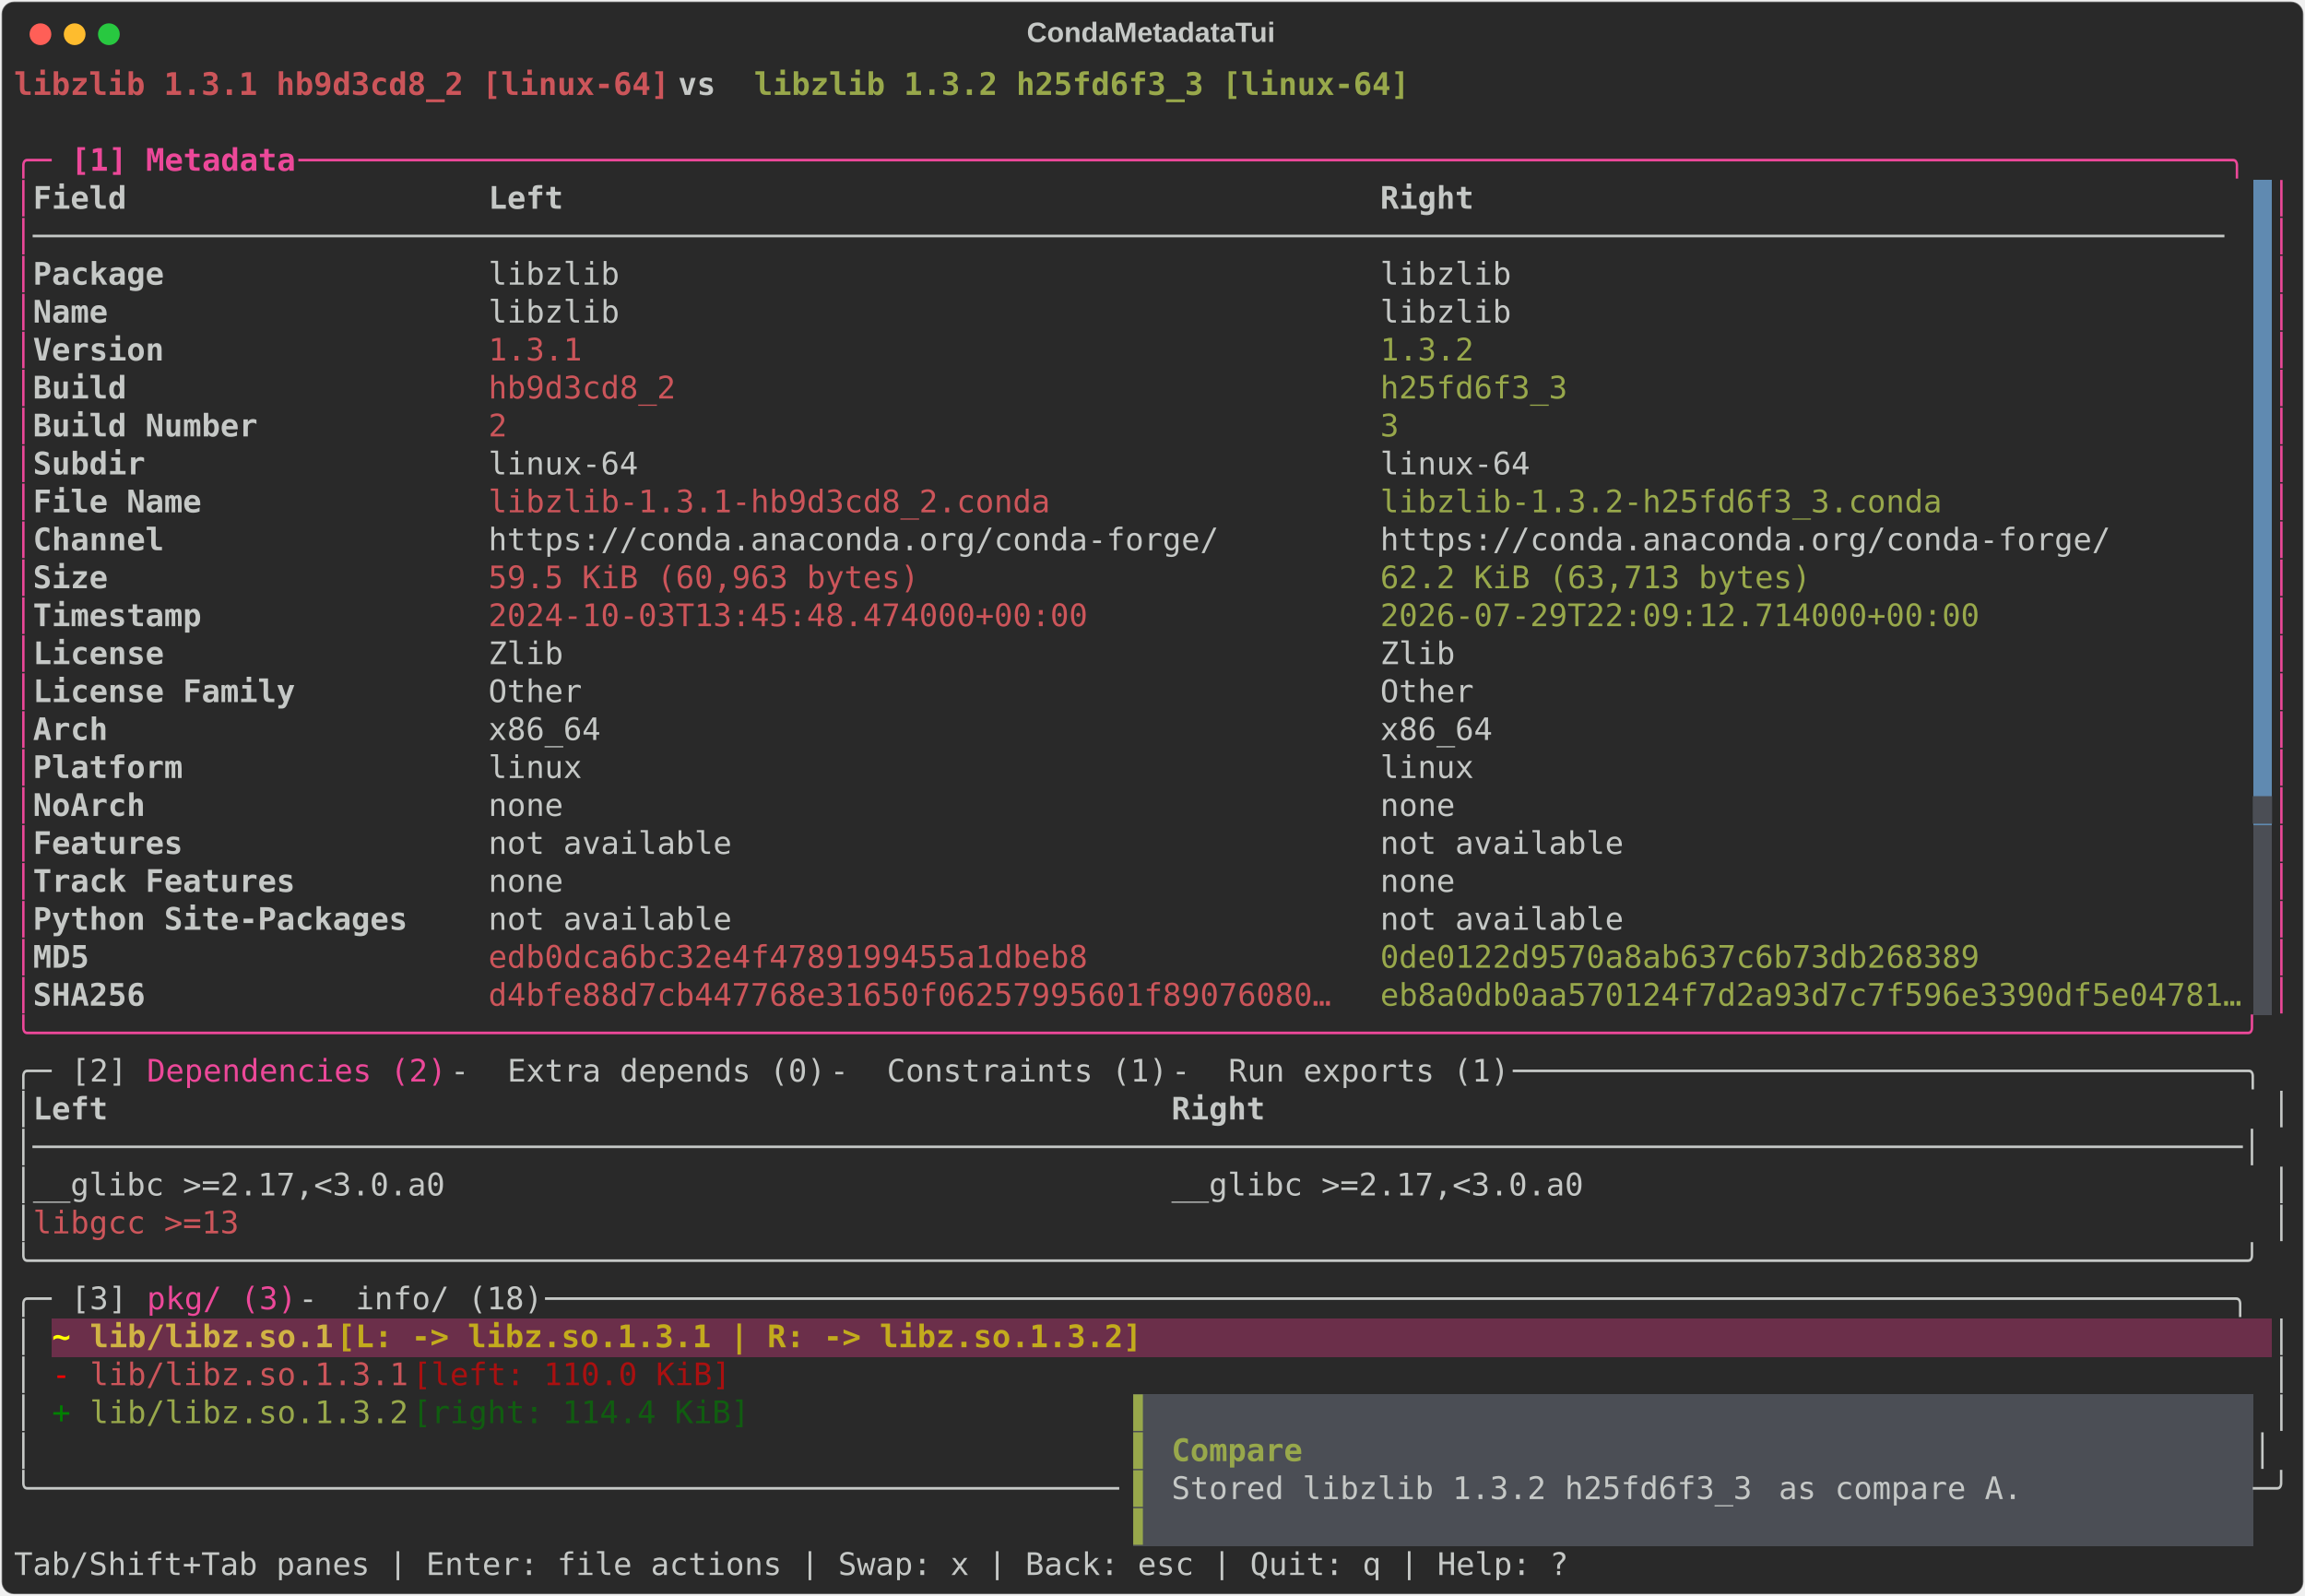
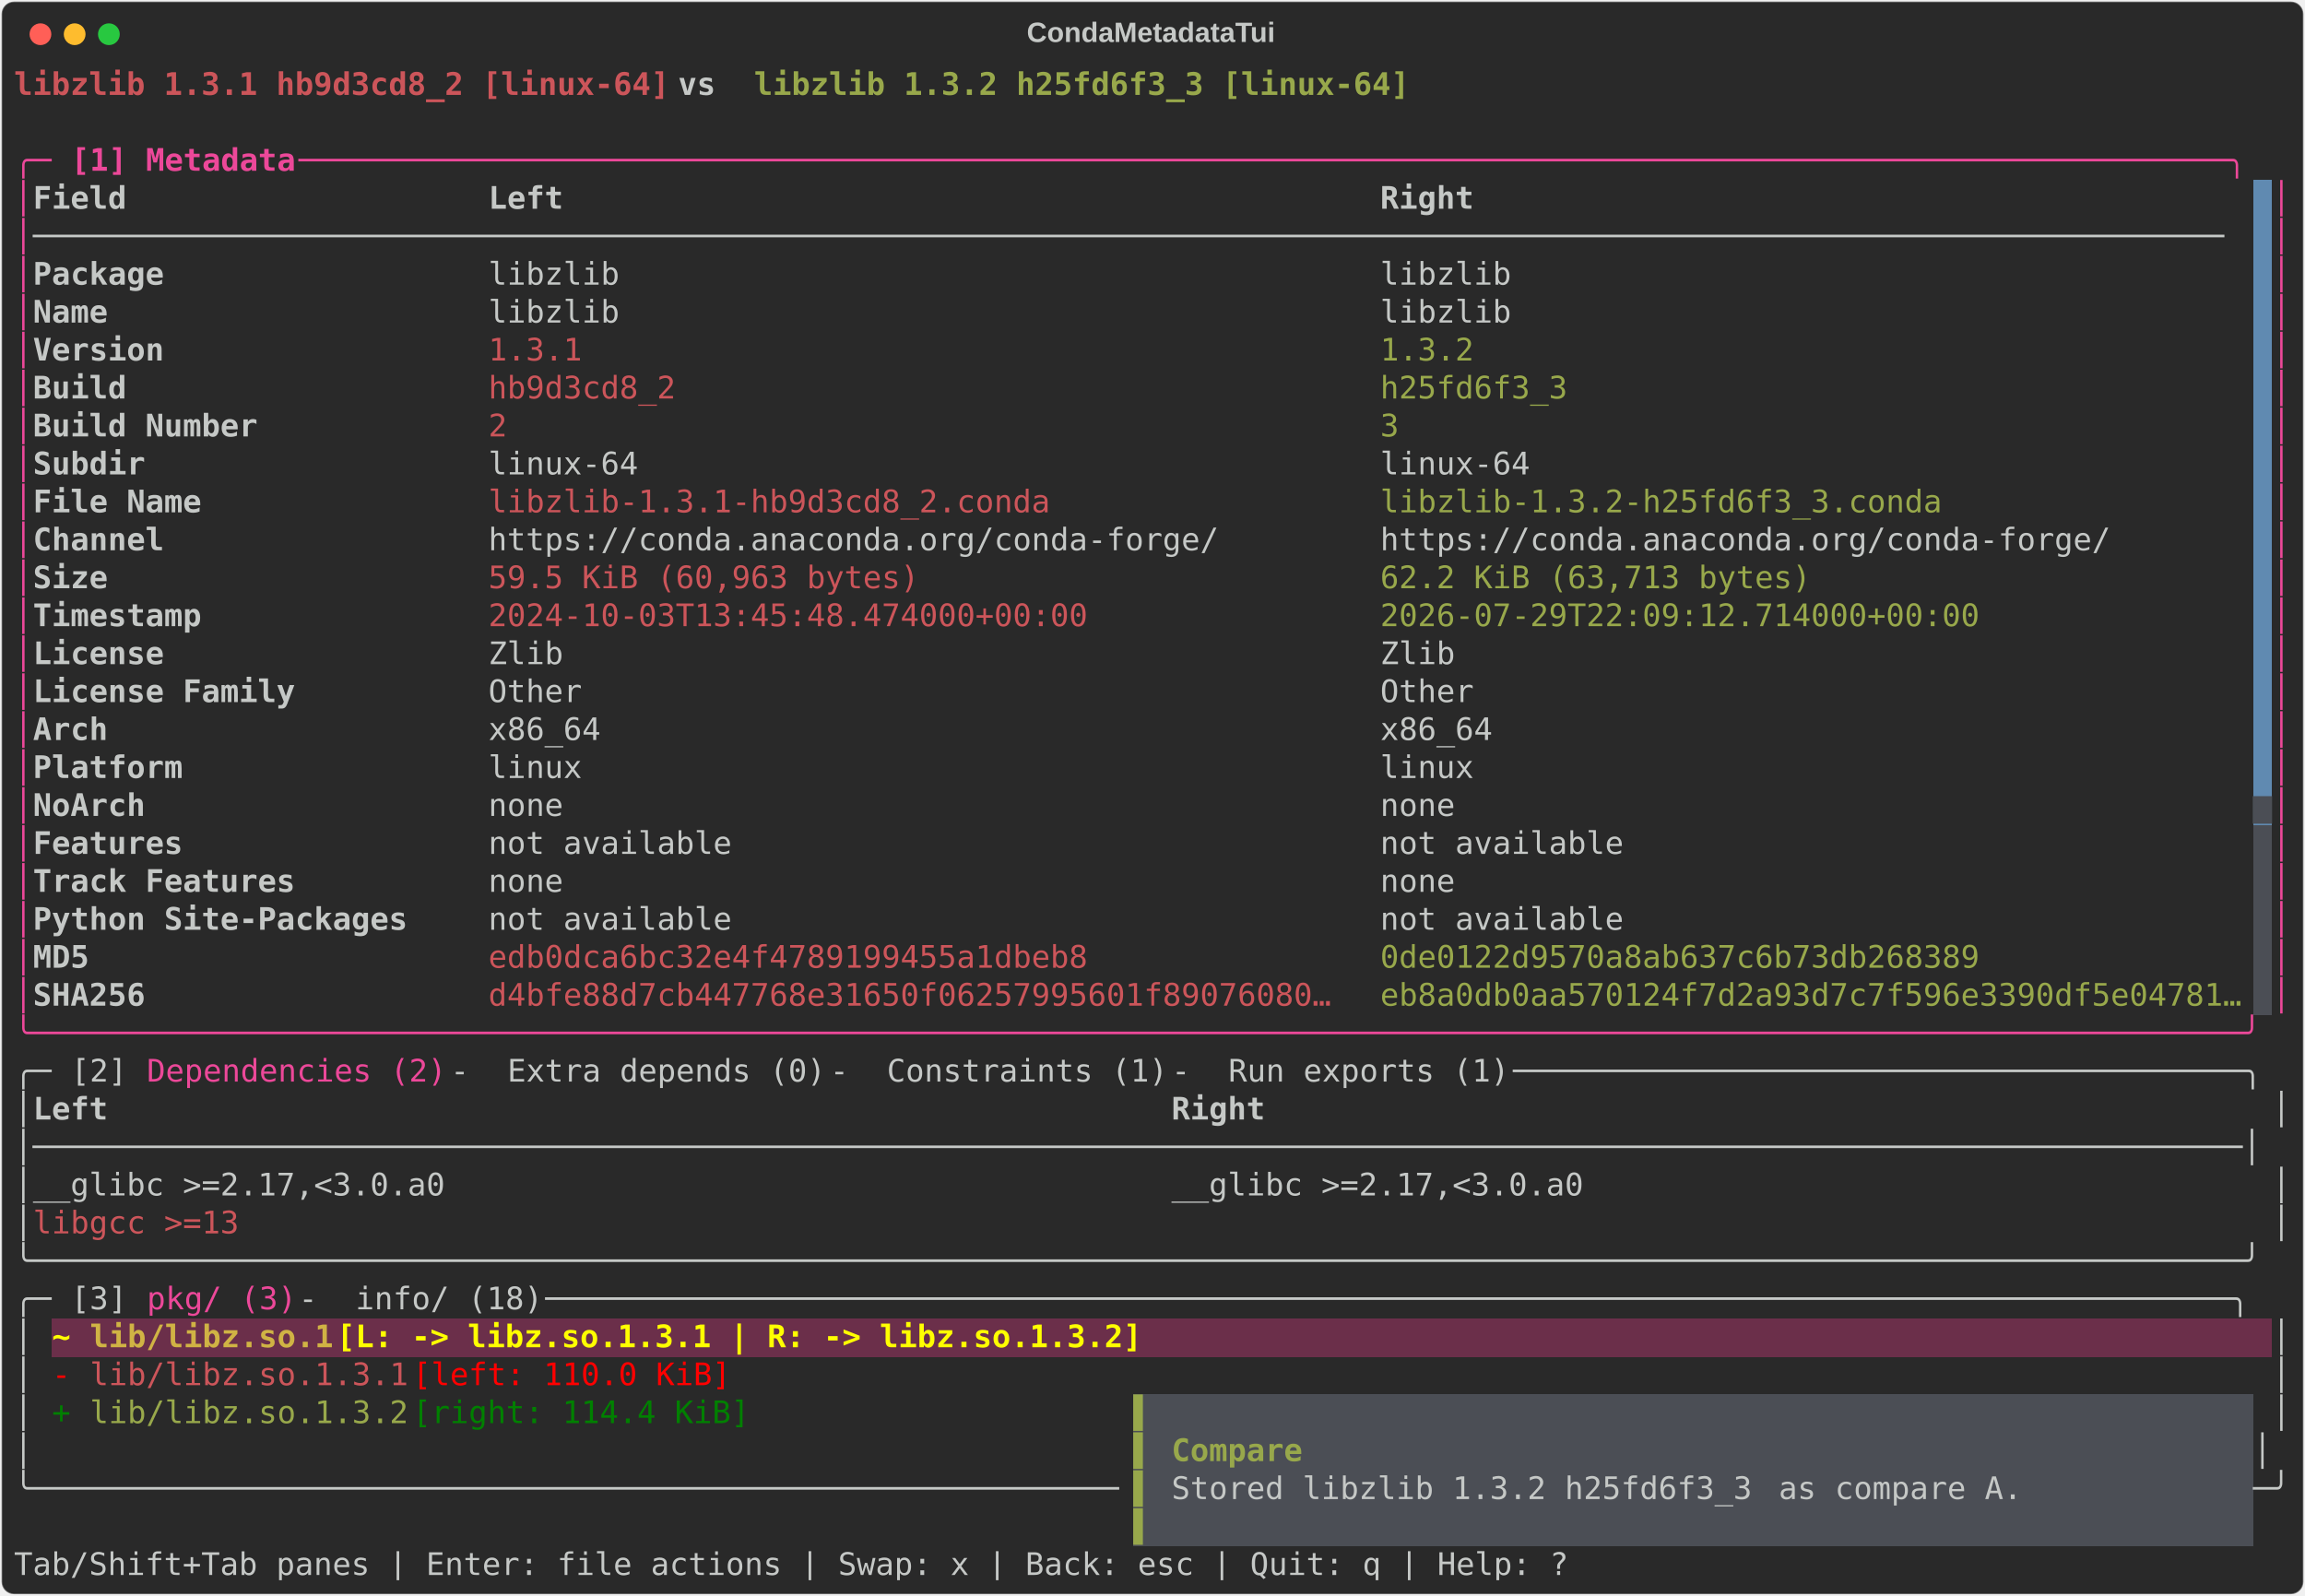
<svg xmlns="http://www.w3.org/2000/svg" class="rich-terminal" viewBox="0 0 1482 1026.0">
  <style>

    @font-face {
        font-family: "Fira Code";
        src: local("FiraCode-Regular"),
                url("https://cdnjs.cloudflare.com/ajax/libs/firacode/6.2.0/woff2/FiraCode-Regular.woff2") format("woff2"),
                url("https://cdnjs.cloudflare.com/ajax/libs/firacode/6.2.0/woff/FiraCode-Regular.woff") format("woff");
        font-style: normal;
        font-weight: 400;
    }
    @font-face {
        font-family: "Fira Code";
        src: local("FiraCode-Bold"),
                url("https://cdnjs.cloudflare.com/ajax/libs/firacode/6.2.0/woff2/FiraCode-Bold.woff2") format("woff2"),
                url("https://cdnjs.cloudflare.com/ajax/libs/firacode/6.2.0/woff/FiraCode-Bold.woff") format("woff");
        font-style: bold;
        font-weight: 700;
    }

    .terminal-matrix {
        font-family: Fira Code, monospace;
        font-size: 20px;
        line-height: 24.4px;
        font-variant-east-asian: full-width;
    }

    .terminal-title {
        font-size: 18px;
        font-weight: bold;
        font-family: arial;
    }

    .terminal-r1 { fill: #cc555a;font-weight: bold }
.terminal-r2 { fill: #c5c8c6;font-weight: bold }
.terminal-r3 { fill: #98a84b;font-weight: bold }
.terminal-r4 { fill: #c5c8c6 }
.terminal-r5 { fill: #ec4899 }
.terminal-r6 { fill: #ec4899;font-weight: bold }
.terminal-r7 { fill: #292929 }
.terminal-r8 { fill: #cc555a }
.terminal-r9 { fill: #98a84b }
.terminal-r10 { fill: #4b4e55 }
.terminal-r11 { fill: #ffff00;font-weight: bold }
.terminal-r12 { fill: #d0b344;font-weight: bold }
- .terminal-r13 { fill: #c3ab1d;font-weight: bold }
- .terminal-r14 { fill: #ffffff;font-weight: bold }
- .terminal-r15 { fill: #ff0000 }
- .terminal-r16 { fill: #a91010 }
- .terminal-r17 { fill: #008000 }
- .terminal-r18 { fill: #105d10 }
+ .terminal-r13 { fill: #ffffff;font-weight: bold }
+ .terminal-r14 { fill: #ff0000 }
+ .terminal-r15 { fill: #008000 }
    </style>
  <defs>
    <clipPath id="terminal-clip-terminal">
      <rect x="0" y="0" width="1463.0" height="975.0" />
    </clipPath>
    <clipPath id="terminal-line-0">
      <rect x="0" y="1.5" width="1464" height="24.65" />
    </clipPath>
    <clipPath id="terminal-line-1">
      <rect x="0" y="25.9" width="1464" height="24.65" />
    </clipPath>
    <clipPath id="terminal-line-2">
      <rect x="0" y="50.3" width="1464" height="24.65" />
    </clipPath>
    <clipPath id="terminal-line-3">
      <rect x="0" y="74.7" width="1464" height="24.65" />
    </clipPath>
    <clipPath id="terminal-line-4">
      <rect x="0" y="99.1" width="1464" height="24.65" />
    </clipPath>
    <clipPath id="terminal-line-5">
      <rect x="0" y="123.5" width="1464" height="24.65" />
    </clipPath>
    <clipPath id="terminal-line-6">
      <rect x="0" y="147.9" width="1464" height="24.65" />
    </clipPath>
    <clipPath id="terminal-line-7">
      <rect x="0" y="172.3" width="1464" height="24.65" />
    </clipPath>
    <clipPath id="terminal-line-8">
      <rect x="0" y="196.7" width="1464" height="24.65" />
    </clipPath>
    <clipPath id="terminal-line-9">
      <rect x="0" y="221.1" width="1464" height="24.65" />
    </clipPath>
    <clipPath id="terminal-line-10">
      <rect x="0" y="245.5" width="1464" height="24.65" />
    </clipPath>
    <clipPath id="terminal-line-11">
      <rect x="0" y="269.9" width="1464" height="24.65" />
    </clipPath>
    <clipPath id="terminal-line-12">
      <rect x="0" y="294.3" width="1464" height="24.65" />
    </clipPath>
    <clipPath id="terminal-line-13">
      <rect x="0" y="318.7" width="1464" height="24.65" />
    </clipPath>
    <clipPath id="terminal-line-14">
      <rect x="0" y="343.1" width="1464" height="24.65" />
    </clipPath>
    <clipPath id="terminal-line-15">
      <rect x="0" y="367.5" width="1464" height="24.65" />
    </clipPath>
    <clipPath id="terminal-line-16">
      <rect x="0" y="391.9" width="1464" height="24.65" />
    </clipPath>
    <clipPath id="terminal-line-17">
      <rect x="0" y="416.3" width="1464" height="24.65" />
    </clipPath>
    <clipPath id="terminal-line-18">
      <rect x="0" y="440.7" width="1464" height="24.65" />
    </clipPath>
    <clipPath id="terminal-line-19">
      <rect x="0" y="465.1" width="1464" height="24.65" />
    </clipPath>
    <clipPath id="terminal-line-20">
      <rect x="0" y="489.5" width="1464" height="24.65" />
    </clipPath>
    <clipPath id="terminal-line-21">
      <rect x="0" y="513.9" width="1464" height="24.65" />
    </clipPath>
    <clipPath id="terminal-line-22">
      <rect x="0" y="538.3" width="1464" height="24.65" />
    </clipPath>
    <clipPath id="terminal-line-23">
      <rect x="0" y="562.7" width="1464" height="24.65" />
    </clipPath>
    <clipPath id="terminal-line-24">
      <rect x="0" y="587.1" width="1464" height="24.65" />
    </clipPath>
    <clipPath id="terminal-line-25">
      <rect x="0" y="611.5" width="1464" height="24.65" />
    </clipPath>
    <clipPath id="terminal-line-26">
      <rect x="0" y="635.9" width="1464" height="24.65" />
    </clipPath>
    <clipPath id="terminal-line-27">
      <rect x="0" y="660.3" width="1464" height="24.65" />
    </clipPath>
    <clipPath id="terminal-line-28">
      <rect x="0" y="684.7" width="1464" height="24.65" />
    </clipPath>
    <clipPath id="terminal-line-29">
      <rect x="0" y="709.1" width="1464" height="24.65" />
    </clipPath>
    <clipPath id="terminal-line-30">
      <rect x="0" y="733.5" width="1464" height="24.65" />
    </clipPath>
    <clipPath id="terminal-line-31">
      <rect x="0" y="757.9" width="1464" height="24.65" />
    </clipPath>
    <clipPath id="terminal-line-32">
      <rect x="0" y="782.3" width="1464" height="24.65" />
    </clipPath>
    <clipPath id="terminal-line-33">
      <rect x="0" y="806.7" width="1464" height="24.65" />
    </clipPath>
    <clipPath id="terminal-line-34">
      <rect x="0" y="831.1" width="1464" height="24.65" />
    </clipPath>
    <clipPath id="terminal-line-35">
      <rect x="0" y="855.5" width="1464" height="24.65" />
    </clipPath>
    <clipPath id="terminal-line-36">
      <rect x="0" y="879.9" width="1464" height="24.65" />
    </clipPath>
    <clipPath id="terminal-line-37">
      <rect x="0" y="904.3" width="1464" height="24.65" />
    </clipPath>
    <clipPath id="terminal-line-38">
      <rect x="0" y="928.7" width="1464" height="24.65" />
    </clipPath>
  </defs>
  <rect fill="#292929" stroke="rgba(255,255,255,0.35)" stroke-width="1" x="1" y="1" width="1480" height="1024" rx="8" />
  <text class="terminal-title" fill="#c5c8c6" text-anchor="middle" x="740" y="27">CondaMetadataTui</text>
  <g transform="translate(26,22)">
    <circle cx="0" cy="0" r="7" fill="#ff5f57" />
    <circle cx="22" cy="0" r="7" fill="#febc2e" />
    <circle cx="44" cy="0" r="7" fill="#28c840" />
  </g>
  <g transform="translate(9, 41)" clip-path="url(#terminal-clip-terminal)">
    <rect fill="#608ab1" x="1439.6" y="74.7" width="12.2" height="24.65" shape-rendering="crispEdges" />
    <rect fill="#608ab1" x="1439.6" y="99.1" width="12.2" height="24.65" shape-rendering="crispEdges" />
    <rect fill="#608ab1" x="1439.6" y="123.5" width="12.2" height="24.65" shape-rendering="crispEdges" />
    <rect fill="#608ab1" x="1439.6" y="147.9" width="12.2" height="24.65" shape-rendering="crispEdges" />
    <rect fill="#608ab1" x="1439.6" y="172.3" width="12.2" height="24.65" shape-rendering="crispEdges" />
    <rect fill="#608ab1" x="1439.6" y="196.7" width="12.2" height="24.65" shape-rendering="crispEdges" />
    <rect fill="#608ab1" x="1439.6" y="221.1" width="12.2" height="24.65" shape-rendering="crispEdges" />
    <rect fill="#608ab1" x="1439.6" y="245.5" width="12.2" height="24.65" shape-rendering="crispEdges" />
    <rect fill="#608ab1" x="1439.6" y="269.9" width="12.2" height="24.65" shape-rendering="crispEdges" />
    <rect fill="#608ab1" x="1439.6" y="294.3" width="12.2" height="24.65" shape-rendering="crispEdges" />
    <rect fill="#608ab1" x="1439.6" y="318.7" width="12.2" height="24.65" shape-rendering="crispEdges" />
    <rect fill="#608ab1" x="1439.6" y="343.1" width="12.2" height="24.65" shape-rendering="crispEdges" />
    <rect fill="#608ab1" x="1439.6" y="367.5" width="12.2" height="24.65" shape-rendering="crispEdges" />
    <rect fill="#608ab1" x="1439.6" y="391.9" width="12.2" height="24.65" shape-rendering="crispEdges" />
    <rect fill="#608ab1" x="1439.6" y="416.3" width="12.2" height="24.65" shape-rendering="crispEdges" />
    <rect fill="#608ab1" x="1439.6" y="440.7" width="12.2" height="24.65" shape-rendering="crispEdges" />
    <rect fill="#608ab1" x="1439.6" y="465.1" width="12.2" height="24.65" shape-rendering="crispEdges" />
    <rect fill="#4b4e55" x="1439.6" y="489.5" width="12.2" height="24.65" shape-rendering="crispEdges" />
    <rect fill="#4b4e55" x="1439.6" y="513.9" width="12.2" height="24.65" shape-rendering="crispEdges" />
    <rect fill="#4b4e55" x="1439.6" y="538.3" width="12.2" height="24.65" shape-rendering="crispEdges" />
    <rect fill="#4b4e55" x="1439.6" y="562.7" width="12.2" height="24.65" shape-rendering="crispEdges" />
    <rect fill="#4b4e55" x="1439.6" y="587.1" width="12.2" height="24.65" shape-rendering="crispEdges" />
    <rect fill="#6b2f4a" x="24.4" y="806.7" width="24.4" height="24.65" shape-rendering="crispEdges" />
    <rect fill="#6b2f4a" x="48.8" y="806.7" width="158.6" height="24.65" shape-rendering="crispEdges" />
    <rect fill="#6b2f4a" x="207.4" y="806.7" width="536.8" height="24.65" shape-rendering="crispEdges" />
    <rect fill="#6b2f4a" x="744.2" y="806.7" width="707.6" height="24.65" shape-rendering="crispEdges" />
    <rect fill="#4b4e55" x="719.8" y="855.5" width="12.2" height="24.65" shape-rendering="crispEdges" />
    <rect fill="#4b4e55" x="732" y="855.5" width="707.6" height="24.65" shape-rendering="crispEdges" />
    <rect fill="#4b4e55" x="719.8" y="879.9" width="12.2" height="24.65" shape-rendering="crispEdges" />
    <rect fill="#4b4e55" x="732" y="879.9" width="12.2" height="24.65" shape-rendering="crispEdges" />
    <rect fill="#4b4e55" x="744.2" y="879.9" width="85.4" height="24.65" shape-rendering="crispEdges" />
    <rect fill="#4b4e55" x="829.6" y="879.9" width="610" height="24.65" shape-rendering="crispEdges" />
    <rect fill="#4b4e55" x="719.8" y="904.3" width="12.2" height="24.65" shape-rendering="crispEdges" />
    <rect fill="#4b4e55" x="732" y="904.3" width="12.2" height="24.65" shape-rendering="crispEdges" />
    <rect fill="#4b4e55" x="744.2" y="904.3" width="390.4" height="24.65" shape-rendering="crispEdges" />
    <rect fill="#4b4e55" x="1134.6" y="904.3" width="170.8" height="24.65" shape-rendering="crispEdges" />
    <rect fill="#4b4e55" x="1305.4" y="904.3" width="134.2" height="24.65" shape-rendering="crispEdges" />
    <rect fill="#4b4e55" x="719.8" y="928.7" width="12.2" height="24.65" shape-rendering="crispEdges" />
    <rect fill="#4b4e55" x="732" y="928.7" width="707.6" height="24.65" shape-rendering="crispEdges" />
    <g class="terminal-matrix">
      <text class="terminal-r1" x="0" y="20" textLength="427" clip-path="url(#terminal-line-0)">libzlib 1.3.1 hb9d3cd8_2 [linux-64]</text>
      <text class="terminal-r2" x="427" y="20" textLength="48.8" clip-path="url(#terminal-line-0)"> vs </text>
      <text class="terminal-r3" x="475.8" y="20" textLength="427" clip-path="url(#terminal-line-0)">libzlib 1.3.2 h25fd6f3_3 [linux-64]</text>
      <text class="terminal-r4" x="1464" y="20" textLength="12.2" clip-path="url(#terminal-line-0)">
</text>
      <text class="terminal-r4" x="1464" y="44.4" textLength="12.2" clip-path="url(#terminal-line-1)">
</text>
      <text class="terminal-r5" x="0" y="68.8" textLength="36.6" clip-path="url(#terminal-line-2)">╭─ </text>
      <text class="terminal-r6" x="36.6" y="68.8" textLength="146.4" clip-path="url(#terminal-line-2)">[1] Metadata</text>
      <text class="terminal-r5" x="183" y="68.8" textLength="1281" clip-path="url(#terminal-line-2)"> ───────────────────────────────────────────────────────────────────────────────────────────────────────╮</text>
      <text class="terminal-r4" x="1464" y="68.8" textLength="12.2" clip-path="url(#terminal-line-2)">
</text>
      <text class="terminal-r5" x="0" y="93.2" textLength="12.2" clip-path="url(#terminal-line-3)">│</text>
      <text class="terminal-r2" x="12.2" y="93.2" textLength="280.6" clip-path="url(#terminal-line-3)">Field                  </text>
      <text class="terminal-r2" x="305" y="93.2" textLength="561.2" clip-path="url(#terminal-line-3)">Left                                          </text>
      <text class="terminal-r2" x="878.4" y="93.2" textLength="561.2" clip-path="url(#terminal-line-3)">Right                                         </text>
      <text class="terminal-r5" x="1451.8" y="93.2" textLength="12.2" clip-path="url(#terminal-line-3)">│</text>
      <text class="terminal-r4" x="1464" y="93.2" textLength="12.2" clip-path="url(#terminal-line-3)">
</text>
      <text class="terminal-r5" x="0" y="117.6" textLength="12.2" clip-path="url(#terminal-line-4)">│</text>
      <text class="terminal-r4" x="12.2" y="117.6" textLength="1427.4" clip-path="url(#terminal-line-4)">─────────────────────────────────────────────────────────────────────────────────────────────────────────────────────</text>
      <text class="terminal-r5" x="1451.8" y="117.6" textLength="12.2" clip-path="url(#terminal-line-4)">│</text>
      <text class="terminal-r4" x="1464" y="117.6" textLength="12.2" clip-path="url(#terminal-line-4)">
</text>
      <text class="terminal-r5" x="0" y="142" textLength="12.2" clip-path="url(#terminal-line-5)">│</text>
      <text class="terminal-r2" x="12.2" y="142" textLength="280.6" clip-path="url(#terminal-line-5)">Package                </text>
      <text class="terminal-r4" x="305" y="142" textLength="549" clip-path="url(#terminal-line-5)">libzlib                                      </text>
      <text class="terminal-r4" x="878.4" y="142" textLength="561.2" clip-path="url(#terminal-line-5)">libzlib                                       </text>
      <text class="terminal-r5" x="1451.8" y="142" textLength="12.2" clip-path="url(#terminal-line-5)">│</text>
      <text class="terminal-r4" x="1464" y="142" textLength="12.2" clip-path="url(#terminal-line-5)">
</text>
      <text class="terminal-r5" x="0" y="166.4" textLength="12.2" clip-path="url(#terminal-line-6)">│</text>
      <text class="terminal-r2" x="12.2" y="166.4" textLength="280.6" clip-path="url(#terminal-line-6)">Name                   </text>
      <text class="terminal-r4" x="305" y="166.4" textLength="549" clip-path="url(#terminal-line-6)">libzlib                                      </text>
      <text class="terminal-r4" x="878.4" y="166.4" textLength="561.2" clip-path="url(#terminal-line-6)">libzlib                                       </text>
      <text class="terminal-r5" x="1451.8" y="166.4" textLength="12.2" clip-path="url(#terminal-line-6)">│</text>
      <text class="terminal-r4" x="1464" y="166.4" textLength="12.2" clip-path="url(#terminal-line-6)">
</text>
      <text class="terminal-r5" x="0" y="190.8" textLength="12.2" clip-path="url(#terminal-line-7)">│</text>
      <text class="terminal-r2" x="12.2" y="190.8" textLength="280.6" clip-path="url(#terminal-line-7)">Version                </text>
      <text class="terminal-r8" x="305" y="190.8" textLength="549" clip-path="url(#terminal-line-7)">1.3.1                                        </text>
      <text class="terminal-r9" x="878.4" y="190.8" textLength="561.2" clip-path="url(#terminal-line-7)">1.3.2                                         </text>
      <text class="terminal-r5" x="1451.8" y="190.8" textLength="12.2" clip-path="url(#terminal-line-7)">│</text>
      <text class="terminal-r4" x="1464" y="190.8" textLength="12.2" clip-path="url(#terminal-line-7)">
</text>
      <text class="terminal-r5" x="0" y="215.2" textLength="12.2" clip-path="url(#terminal-line-8)">│</text>
      <text class="terminal-r2" x="12.2" y="215.2" textLength="280.6" clip-path="url(#terminal-line-8)">Build                  </text>
      <text class="terminal-r8" x="305" y="215.2" textLength="549" clip-path="url(#terminal-line-8)">hb9d3cd8_2                                   </text>
      <text class="terminal-r9" x="878.4" y="215.2" textLength="561.2" clip-path="url(#terminal-line-8)">h25fd6f3_3                                    </text>
      <text class="terminal-r5" x="1451.8" y="215.2" textLength="12.2" clip-path="url(#terminal-line-8)">│</text>
      <text class="terminal-r4" x="1464" y="215.2" textLength="12.2" clip-path="url(#terminal-line-8)">
</text>
      <text class="terminal-r5" x="0" y="239.6" textLength="12.2" clip-path="url(#terminal-line-9)">│</text>
      <text class="terminal-r2" x="12.2" y="239.6" textLength="280.6" clip-path="url(#terminal-line-9)">Build Number           </text>
      <text class="terminal-r8" x="305" y="239.6" textLength="549" clip-path="url(#terminal-line-9)">2                                            </text>
      <text class="terminal-r9" x="878.4" y="239.6" textLength="561.2" clip-path="url(#terminal-line-9)">3                                             </text>
      <text class="terminal-r5" x="1451.8" y="239.6" textLength="12.2" clip-path="url(#terminal-line-9)">│</text>
      <text class="terminal-r4" x="1464" y="239.6" textLength="12.2" clip-path="url(#terminal-line-9)">
</text>
      <text class="terminal-r5" x="0" y="264" textLength="12.2" clip-path="url(#terminal-line-10)">│</text>
      <text class="terminal-r2" x="12.2" y="264" textLength="280.6" clip-path="url(#terminal-line-10)">Subdir                 </text>
      <text class="terminal-r4" x="305" y="264" textLength="549" clip-path="url(#terminal-line-10)">linux-64                                     </text>
      <text class="terminal-r4" x="878.4" y="264" textLength="561.2" clip-path="url(#terminal-line-10)">linux-64                                      </text>
      <text class="terminal-r5" x="1451.8" y="264" textLength="12.2" clip-path="url(#terminal-line-10)">│</text>
      <text class="terminal-r4" x="1464" y="264" textLength="12.2" clip-path="url(#terminal-line-10)">
</text>
      <text class="terminal-r5" x="0" y="288.4" textLength="12.2" clip-path="url(#terminal-line-11)">│</text>
      <text class="terminal-r2" x="12.2" y="288.4" textLength="280.6" clip-path="url(#terminal-line-11)">File Name              </text>
      <text class="terminal-r8" x="305" y="288.4" textLength="549" clip-path="url(#terminal-line-11)">libzlib-1.3.1-hb9d3cd8_2.conda               </text>
      <text class="terminal-r9" x="878.4" y="288.4" textLength="561.2" clip-path="url(#terminal-line-11)">libzlib-1.3.2-h25fd6f3_3.conda                </text>
      <text class="terminal-r5" x="1451.8" y="288.4" textLength="12.2" clip-path="url(#terminal-line-11)">│</text>
      <text class="terminal-r4" x="1464" y="288.4" textLength="12.2" clip-path="url(#terminal-line-11)">
</text>
      <text class="terminal-r5" x="0" y="312.8" textLength="12.2" clip-path="url(#terminal-line-12)">│</text>
      <text class="terminal-r2" x="12.2" y="312.8" textLength="280.6" clip-path="url(#terminal-line-12)">Channel                </text>
      <text class="terminal-r4" x="305" y="312.8" textLength="549" clip-path="url(#terminal-line-12)">https://conda.anaconda.org/conda-forge/      </text>
      <text class="terminal-r4" x="878.4" y="312.8" textLength="561.2" clip-path="url(#terminal-line-12)">https://conda.anaconda.org/conda-forge/       </text>
      <text class="terminal-r5" x="1451.8" y="312.8" textLength="12.2" clip-path="url(#terminal-line-12)">│</text>
      <text class="terminal-r4" x="1464" y="312.8" textLength="12.2" clip-path="url(#terminal-line-12)">
</text>
      <text class="terminal-r5" x="0" y="337.2" textLength="12.2" clip-path="url(#terminal-line-13)">│</text>
      <text class="terminal-r2" x="12.2" y="337.2" textLength="280.6" clip-path="url(#terminal-line-13)">Size                   </text>
      <text class="terminal-r8" x="305" y="337.2" textLength="549" clip-path="url(#terminal-line-13)">59.5 KiB (60,963 bytes)                      </text>
      <text class="terminal-r9" x="878.4" y="337.2" textLength="561.2" clip-path="url(#terminal-line-13)">62.2 KiB (63,713 bytes)                       </text>
      <text class="terminal-r5" x="1451.8" y="337.2" textLength="12.2" clip-path="url(#terminal-line-13)">│</text>
      <text class="terminal-r4" x="1464" y="337.2" textLength="12.2" clip-path="url(#terminal-line-13)">
</text>
      <text class="terminal-r5" x="0" y="361.6" textLength="12.2" clip-path="url(#terminal-line-14)">│</text>
      <text class="terminal-r2" x="12.2" y="361.6" textLength="280.6" clip-path="url(#terminal-line-14)">Timestamp              </text>
      <text class="terminal-r8" x="305" y="361.6" textLength="549" clip-path="url(#terminal-line-14)">2024-10-03T13:45:48.474000+00:00             </text>
      <text class="terminal-r9" x="878.4" y="361.6" textLength="561.2" clip-path="url(#terminal-line-14)">2026-07-29T22:09:12.714000+00:00              </text>
      <text class="terminal-r5" x="1451.8" y="361.6" textLength="12.2" clip-path="url(#terminal-line-14)">│</text>
      <text class="terminal-r4" x="1464" y="361.6" textLength="12.2" clip-path="url(#terminal-line-14)">
</text>
      <text class="terminal-r5" x="0" y="386" textLength="12.2" clip-path="url(#terminal-line-15)">│</text>
      <text class="terminal-r2" x="12.2" y="386" textLength="280.6" clip-path="url(#terminal-line-15)">License                </text>
      <text class="terminal-r4" x="305" y="386" textLength="549" clip-path="url(#terminal-line-15)">Zlib                                         </text>
      <text class="terminal-r4" x="878.4" y="386" textLength="561.2" clip-path="url(#terminal-line-15)">Zlib                                          </text>
      <text class="terminal-r5" x="1451.8" y="386" textLength="12.2" clip-path="url(#terminal-line-15)">│</text>
      <text class="terminal-r4" x="1464" y="386" textLength="12.2" clip-path="url(#terminal-line-15)">
</text>
      <text class="terminal-r5" x="0" y="410.4" textLength="12.2" clip-path="url(#terminal-line-16)">│</text>
      <text class="terminal-r2" x="12.2" y="410.4" textLength="280.6" clip-path="url(#terminal-line-16)">License Family         </text>
      <text class="terminal-r4" x="305" y="410.4" textLength="549" clip-path="url(#terminal-line-16)">Other                                        </text>
      <text class="terminal-r4" x="878.4" y="410.4" textLength="561.2" clip-path="url(#terminal-line-16)">Other                                         </text>
      <text class="terminal-r5" x="1451.8" y="410.4" textLength="12.2" clip-path="url(#terminal-line-16)">│</text>
      <text class="terminal-r4" x="1464" y="410.4" textLength="12.2" clip-path="url(#terminal-line-16)">
</text>
      <text class="terminal-r5" x="0" y="434.8" textLength="12.2" clip-path="url(#terminal-line-17)">│</text>
      <text class="terminal-r2" x="12.2" y="434.8" textLength="280.6" clip-path="url(#terminal-line-17)">Arch                   </text>
      <text class="terminal-r4" x="305" y="434.8" textLength="549" clip-path="url(#terminal-line-17)">x86_64                                       </text>
      <text class="terminal-r4" x="878.4" y="434.8" textLength="561.2" clip-path="url(#terminal-line-17)">x86_64                                        </text>
      <text class="terminal-r5" x="1451.8" y="434.8" textLength="12.2" clip-path="url(#terminal-line-17)">│</text>
      <text class="terminal-r4" x="1464" y="434.8" textLength="12.2" clip-path="url(#terminal-line-17)">
</text>
      <text class="terminal-r5" x="0" y="459.2" textLength="12.2" clip-path="url(#terminal-line-18)">│</text>
      <text class="terminal-r2" x="12.2" y="459.2" textLength="280.6" clip-path="url(#terminal-line-18)">Platform               </text>
      <text class="terminal-r4" x="305" y="459.2" textLength="549" clip-path="url(#terminal-line-18)">linux                                        </text>
      <text class="terminal-r4" x="878.4" y="459.2" textLength="561.2" clip-path="url(#terminal-line-18)">linux                                         </text>
      <text class="terminal-r5" x="1451.8" y="459.2" textLength="12.2" clip-path="url(#terminal-line-18)">│</text>
      <text class="terminal-r4" x="1464" y="459.2" textLength="12.2" clip-path="url(#terminal-line-18)">
</text>
      <text class="terminal-r5" x="0" y="483.6" textLength="12.2" clip-path="url(#terminal-line-19)">│</text>
      <text class="terminal-r2" x="12.2" y="483.6" textLength="280.6" clip-path="url(#terminal-line-19)">NoArch                 </text>
      <text class="terminal-r4" x="305" y="483.6" textLength="549" clip-path="url(#terminal-line-19)">none                                         </text>
      <text class="terminal-r4" x="878.4" y="483.6" textLength="561.2" clip-path="url(#terminal-line-19)">none                                          </text>
      <text class="terminal-r10" x="1439.6" y="483.6" textLength="12.2" clip-path="url(#terminal-line-19)">▆</text>
      <text class="terminal-r5" x="1451.8" y="483.6" textLength="12.2" clip-path="url(#terminal-line-19)">│</text>
      <text class="terminal-r4" x="1464" y="483.6" textLength="12.2" clip-path="url(#terminal-line-19)">
</text>
      <text class="terminal-r5" x="0" y="508" textLength="12.2" clip-path="url(#terminal-line-20)">│</text>
      <text class="terminal-r2" x="12.2" y="508" textLength="280.6" clip-path="url(#terminal-line-20)">Features               </text>
      <text class="terminal-r4" x="305" y="508" textLength="549" clip-path="url(#terminal-line-20)">not available                                </text>
      <text class="terminal-r4" x="878.4" y="508" textLength="561.2" clip-path="url(#terminal-line-20)">not available                                 </text>
      <text class="terminal-r5" x="1451.8" y="508" textLength="12.2" clip-path="url(#terminal-line-20)">│</text>
      <text class="terminal-r4" x="1464" y="508" textLength="12.2" clip-path="url(#terminal-line-20)">
</text>
      <text class="terminal-r5" x="0" y="532.4" textLength="12.2" clip-path="url(#terminal-line-21)">│</text>
      <text class="terminal-r2" x="12.2" y="532.4" textLength="280.6" clip-path="url(#terminal-line-21)">Track Features         </text>
      <text class="terminal-r4" x="305" y="532.4" textLength="549" clip-path="url(#terminal-line-21)">none                                         </text>
      <text class="terminal-r4" x="878.4" y="532.4" textLength="561.2" clip-path="url(#terminal-line-21)">none                                          </text>
      <text class="terminal-r5" x="1451.8" y="532.4" textLength="12.2" clip-path="url(#terminal-line-21)">│</text>
      <text class="terminal-r4" x="1464" y="532.4" textLength="12.2" clip-path="url(#terminal-line-21)">
</text>
      <text class="terminal-r5" x="0" y="556.8" textLength="12.2" clip-path="url(#terminal-line-22)">│</text>
      <text class="terminal-r2" x="12.2" y="556.8" textLength="280.6" clip-path="url(#terminal-line-22)">Python Site-Packages   </text>
      <text class="terminal-r4" x="305" y="556.8" textLength="549" clip-path="url(#terminal-line-22)">not available                                </text>
      <text class="terminal-r4" x="878.4" y="556.8" textLength="561.2" clip-path="url(#terminal-line-22)">not available                                 </text>
      <text class="terminal-r5" x="1451.8" y="556.8" textLength="12.2" clip-path="url(#terminal-line-22)">│</text>
      <text class="terminal-r4" x="1464" y="556.8" textLength="12.2" clip-path="url(#terminal-line-22)">
</text>
      <text class="terminal-r5" x="0" y="581.2" textLength="12.2" clip-path="url(#terminal-line-23)">│</text>
      <text class="terminal-r2" x="12.2" y="581.2" textLength="280.6" clip-path="url(#terminal-line-23)">MD5                    </text>
      <text class="terminal-r8" x="305" y="581.2" textLength="549" clip-path="url(#terminal-line-23)">edb0dca6bc32e4f4789199455a1dbeb8             </text>
      <text class="terminal-r9" x="878.4" y="581.2" textLength="561.2" clip-path="url(#terminal-line-23)">0de0122d9570a8ab637c6b73db268389              </text>
      <text class="terminal-r5" x="1451.8" y="581.2" textLength="12.2" clip-path="url(#terminal-line-23)">│</text>
      <text class="terminal-r4" x="1464" y="581.2" textLength="12.2" clip-path="url(#terminal-line-23)">
</text>
      <text class="terminal-r5" x="0" y="605.6" textLength="12.2" clip-path="url(#terminal-line-24)">│</text>
      <text class="terminal-r2" x="12.2" y="605.6" textLength="280.6" clip-path="url(#terminal-line-24)">SHA256                 </text>
      <text class="terminal-r8" x="305" y="605.6" textLength="549" clip-path="url(#terminal-line-24)">d4bfe88d7cb447768e31650f06257995601f89076080…</text>
      <text class="terminal-r9" x="878.4" y="605.6" textLength="561.2" clip-path="url(#terminal-line-24)">eb8a0db0aa570124f7d2a93d7c7f596e3390df5e04781…</text>
      <text class="terminal-r5" x="1451.8" y="605.6" textLength="12.2" clip-path="url(#terminal-line-24)">│</text>
      <text class="terminal-r4" x="1464" y="605.6" textLength="12.2" clip-path="url(#terminal-line-24)">
</text>
      <text class="terminal-r5" x="0" y="630" textLength="1464" clip-path="url(#terminal-line-25)">╰──────────────────────────────────────────────────────────────────────────────────────────────────────────────────────╯</text>
      <text class="terminal-r4" x="1464" y="630" textLength="12.2" clip-path="url(#terminal-line-25)">
</text>
      <text class="terminal-r4" x="0" y="654.4" textLength="36.6" clip-path="url(#terminal-line-26)">╭─ </text>
      <text class="terminal-r4" x="36.6" y="654.4" textLength="48.8" clip-path="url(#terminal-line-26)">[2] </text>
      <text class="terminal-r5" x="85.4" y="654.4" textLength="195.2" clip-path="url(#terminal-line-26)">Dependencies (2)</text>
      <text class="terminal-r4" x="280.6" y="654.4" textLength="36.6" clip-path="url(#terminal-line-26)"> - </text>
      <text class="terminal-r4" x="317.2" y="654.4" textLength="207.4" clip-path="url(#terminal-line-26)">Extra depends (0)</text>
      <text class="terminal-r4" x="524.6" y="654.4" textLength="36.6" clip-path="url(#terminal-line-26)"> - </text>
      <text class="terminal-r4" x="561.2" y="654.4" textLength="183" clip-path="url(#terminal-line-26)">Constraints (1)</text>
      <text class="terminal-r4" x="744.2" y="654.4" textLength="36.6" clip-path="url(#terminal-line-26)"> - </text>
      <text class="terminal-r4" x="780.8" y="654.4" textLength="183" clip-path="url(#terminal-line-26)">Run exports (1)</text>
      <text class="terminal-r4" x="963.8" y="654.4" textLength="500.2" clip-path="url(#terminal-line-26)"> ───────────────────────────────────────╮</text>
      <text class="terminal-r4" x="1464" y="654.4" textLength="12.2" clip-path="url(#terminal-line-26)">
</text>
      <text class="terminal-r4" x="0" y="678.8" textLength="12.2" clip-path="url(#terminal-line-27)">│</text>
      <text class="terminal-r2" x="12.2" y="678.8" textLength="719.8" clip-path="url(#terminal-line-27)">Left                                                       </text>
      <text class="terminal-r2" x="744.2" y="678.8" textLength="707.6" clip-path="url(#terminal-line-27)">Right                                                     </text>
      <text class="terminal-r4" x="1451.8" y="678.8" textLength="12.2" clip-path="url(#terminal-line-27)">│</text>
      <text class="terminal-r4" x="1464" y="678.8" textLength="12.2" clip-path="url(#terminal-line-27)">
</text>
      <text class="terminal-r4" x="0" y="703.2" textLength="1464" clip-path="url(#terminal-line-28)">│──────────────────────────────────────────────────────────────────────────────────────────────────────────────────────│</text>
      <text class="terminal-r4" x="1464" y="703.2" textLength="12.2" clip-path="url(#terminal-line-28)">
</text>
      <text class="terminal-r4" x="0" y="727.6" textLength="12.2" clip-path="url(#terminal-line-29)">│</text>
      <text class="terminal-r4" x="12.2" y="727.6" textLength="707.6" clip-path="url(#terminal-line-29)">__glibc &gt;=2.17,&lt;3.0.a0                                    </text>
      <text class="terminal-r4" x="744.2" y="727.6" textLength="707.6" clip-path="url(#terminal-line-29)">__glibc &gt;=2.17,&lt;3.0.a0                                    </text>
      <text class="terminal-r4" x="1451.8" y="727.6" textLength="12.2" clip-path="url(#terminal-line-29)">│</text>
      <text class="terminal-r4" x="1464" y="727.6" textLength="12.2" clip-path="url(#terminal-line-29)">
</text>
      <text class="terminal-r4" x="0" y="752" textLength="12.2" clip-path="url(#terminal-line-30)">│</text>
      <text class="terminal-r8" x="12.2" y="752" textLength="707.6" clip-path="url(#terminal-line-30)">libgcc &gt;=13                                               </text>
      <text class="terminal-r4" x="1451.8" y="752" textLength="12.2" clip-path="url(#terminal-line-30)">│</text>
      <text class="terminal-r4" x="1464" y="752" textLength="12.2" clip-path="url(#terminal-line-30)">
</text>
      <text class="terminal-r4" x="0" y="776.4" textLength="1464" clip-path="url(#terminal-line-31)">╰──────────────────────────────────────────────────────────────────────────────────────────────────────────────────────╯</text>
      <text class="terminal-r4" x="1464" y="776.4" textLength="12.2" clip-path="url(#terminal-line-31)">
</text>
      <text class="terminal-r4" x="0" y="800.8" textLength="36.6" clip-path="url(#terminal-line-32)">╭─ </text>
      <text class="terminal-r4" x="36.6" y="800.8" textLength="48.8" clip-path="url(#terminal-line-32)">[3] </text>
      <text class="terminal-r5" x="85.4" y="800.8" textLength="97.6" clip-path="url(#terminal-line-32)">pkg/ (3)</text>
      <text class="terminal-r4" x="183" y="800.8" textLength="36.6" clip-path="url(#terminal-line-32)"> - </text>
      <text class="terminal-r4" x="219.6" y="800.8" textLength="122" clip-path="url(#terminal-line-32)">info/ (18)</text>
      <text class="terminal-r4" x="341.6" y="800.8" textLength="1122.4" clip-path="url(#terminal-line-32)"> ──────────────────────────────────────────────────────────────────────────────────────────╮</text>
      <text class="terminal-r4" x="1464" y="800.8" textLength="12.2" clip-path="url(#terminal-line-32)">
</text>
      <text class="terminal-r4" x="0" y="825.2" textLength="12.2" clip-path="url(#terminal-line-33)">│</text>
      <text class="terminal-r11" x="24.4" y="825.2" textLength="24.4" clip-path="url(#terminal-line-33)">~ </text>
      <text class="terminal-r12" x="48.8" y="825.2" textLength="158.6" clip-path="url(#terminal-line-33)">lib/libz.so.1</text>
-       <text class="terminal-r13" x="207.4" y="825.2" textLength="536.8" clip-path="url(#terminal-line-33)"> [L: -&gt; libz.so.1.3.1 | R: -&gt; libz.so.1.3.2]</text>
+       <text class="terminal-r11" x="207.4" y="825.2" textLength="536.8" clip-path="url(#terminal-line-33)"> [L: -&gt; libz.so.1.3.1 | R: -&gt; libz.so.1.3.2]</text>
      <text class="terminal-r4" x="1451.8" y="825.2" textLength="12.2" clip-path="url(#terminal-line-33)">│</text>
      <text class="terminal-r4" x="1464" y="825.2" textLength="12.2" clip-path="url(#terminal-line-33)">
</text>
      <text class="terminal-r4" x="0" y="849.6" textLength="12.2" clip-path="url(#terminal-line-34)">│</text>
-       <text class="terminal-r15" x="24.4" y="849.6" textLength="24.4" clip-path="url(#terminal-line-34)">- </text>
+       <text class="terminal-r14" x="24.4" y="849.6" textLength="24.4" clip-path="url(#terminal-line-34)">- </text>
      <text class="terminal-r8" x="48.8" y="849.6" textLength="207.4" clip-path="url(#terminal-line-34)">lib/libz.so.1.3.1</text>
-       <text class="terminal-r16" x="256.2" y="849.6" textLength="219.6" clip-path="url(#terminal-line-34)"> [left: 110.0 KiB]</text>
+       <text class="terminal-r14" x="256.2" y="849.6" textLength="219.6" clip-path="url(#terminal-line-34)"> [left: 110.0 KiB]</text>
      <text class="terminal-r4" x="1451.8" y="849.6" textLength="12.2" clip-path="url(#terminal-line-34)">│</text>
      <text class="terminal-r4" x="1464" y="849.6" textLength="12.2" clip-path="url(#terminal-line-34)">
</text>
      <text class="terminal-r4" x="0" y="874" textLength="12.2" clip-path="url(#terminal-line-35)">│</text>
-       <text class="terminal-r17" x="24.4" y="874" textLength="24.4" clip-path="url(#terminal-line-35)">+ </text>
+       <text class="terminal-r15" x="24.4" y="874" textLength="24.4" clip-path="url(#terminal-line-35)">+ </text>
      <text class="terminal-r9" x="48.8" y="874" textLength="207.4" clip-path="url(#terminal-line-35)">lib/libz.so.1.3.2</text>
-       <text class="terminal-r18" x="256.2" y="874" textLength="231.8" clip-path="url(#terminal-line-35)"> [right: 114.4 KiB]</text>
+       <text class="terminal-r15" x="256.2" y="874" textLength="231.8" clip-path="url(#terminal-line-35)"> [right: 114.4 KiB]</text>
      <text class="terminal-r9" x="719.8" y="874" textLength="12.2" clip-path="url(#terminal-line-35)">▌</text>
      <text class="terminal-r4" x="1451.8" y="874" textLength="12.2" clip-path="url(#terminal-line-35)">│</text>
      <text class="terminal-r4" x="1464" y="874" textLength="12.2" clip-path="url(#terminal-line-35)">
</text>
      <text class="terminal-r4" x="0" y="898.4" textLength="12.2" clip-path="url(#terminal-line-36)">│</text>
      <text class="terminal-r9" x="719.8" y="898.4" textLength="12.2" clip-path="url(#terminal-line-36)">▌</text>
      <text class="terminal-r3" x="744.2" y="898.4" textLength="85.4" clip-path="url(#terminal-line-36)">Compare</text>
      <text class="terminal-r4" x="1439.6" y="898.4" textLength="24.4" clip-path="url(#terminal-line-36)"> │</text>
      <text class="terminal-r4" x="1464" y="898.4" textLength="12.2" clip-path="url(#terminal-line-36)">
</text>
      <text class="terminal-r4" x="0" y="922.8" textLength="719.8" clip-path="url(#terminal-line-37)">╰──────────────────────────────────────────────────────────</text>
      <text class="terminal-r9" x="719.8" y="922.8" textLength="12.2" clip-path="url(#terminal-line-37)">▌</text>
      <text class="terminal-r4" x="744.2" y="922.8" textLength="390.4" clip-path="url(#terminal-line-37)">Stored libzlib 1.3.2 h25fd6f3_3 </text>
      <text class="terminal-r4" x="1134.6" y="922.8" textLength="170.8" clip-path="url(#terminal-line-37)"> as compare A.</text>
      <text class="terminal-r4" x="1439.6" y="922.8" textLength="24.4" clip-path="url(#terminal-line-37)">─╯</text>
      <text class="terminal-r4" x="1464" y="922.8" textLength="12.2" clip-path="url(#terminal-line-37)">
</text>
      <text class="terminal-r9" x="719.8" y="947.2" textLength="12.2" clip-path="url(#terminal-line-38)">▌</text>
      <text class="terminal-r4" x="1464" y="947.2" textLength="12.2" clip-path="url(#terminal-line-38)">
</text>
      <text class="terminal-r4" x="0" y="971.6" textLength="1012.6" clip-path="url(#terminal-line-39)">Tab/Shift+Tab panes | Enter: file actions | Swap: x | Back: esc | Quit: q | Help: ?</text>
    </g>
  </g>
</svg>
